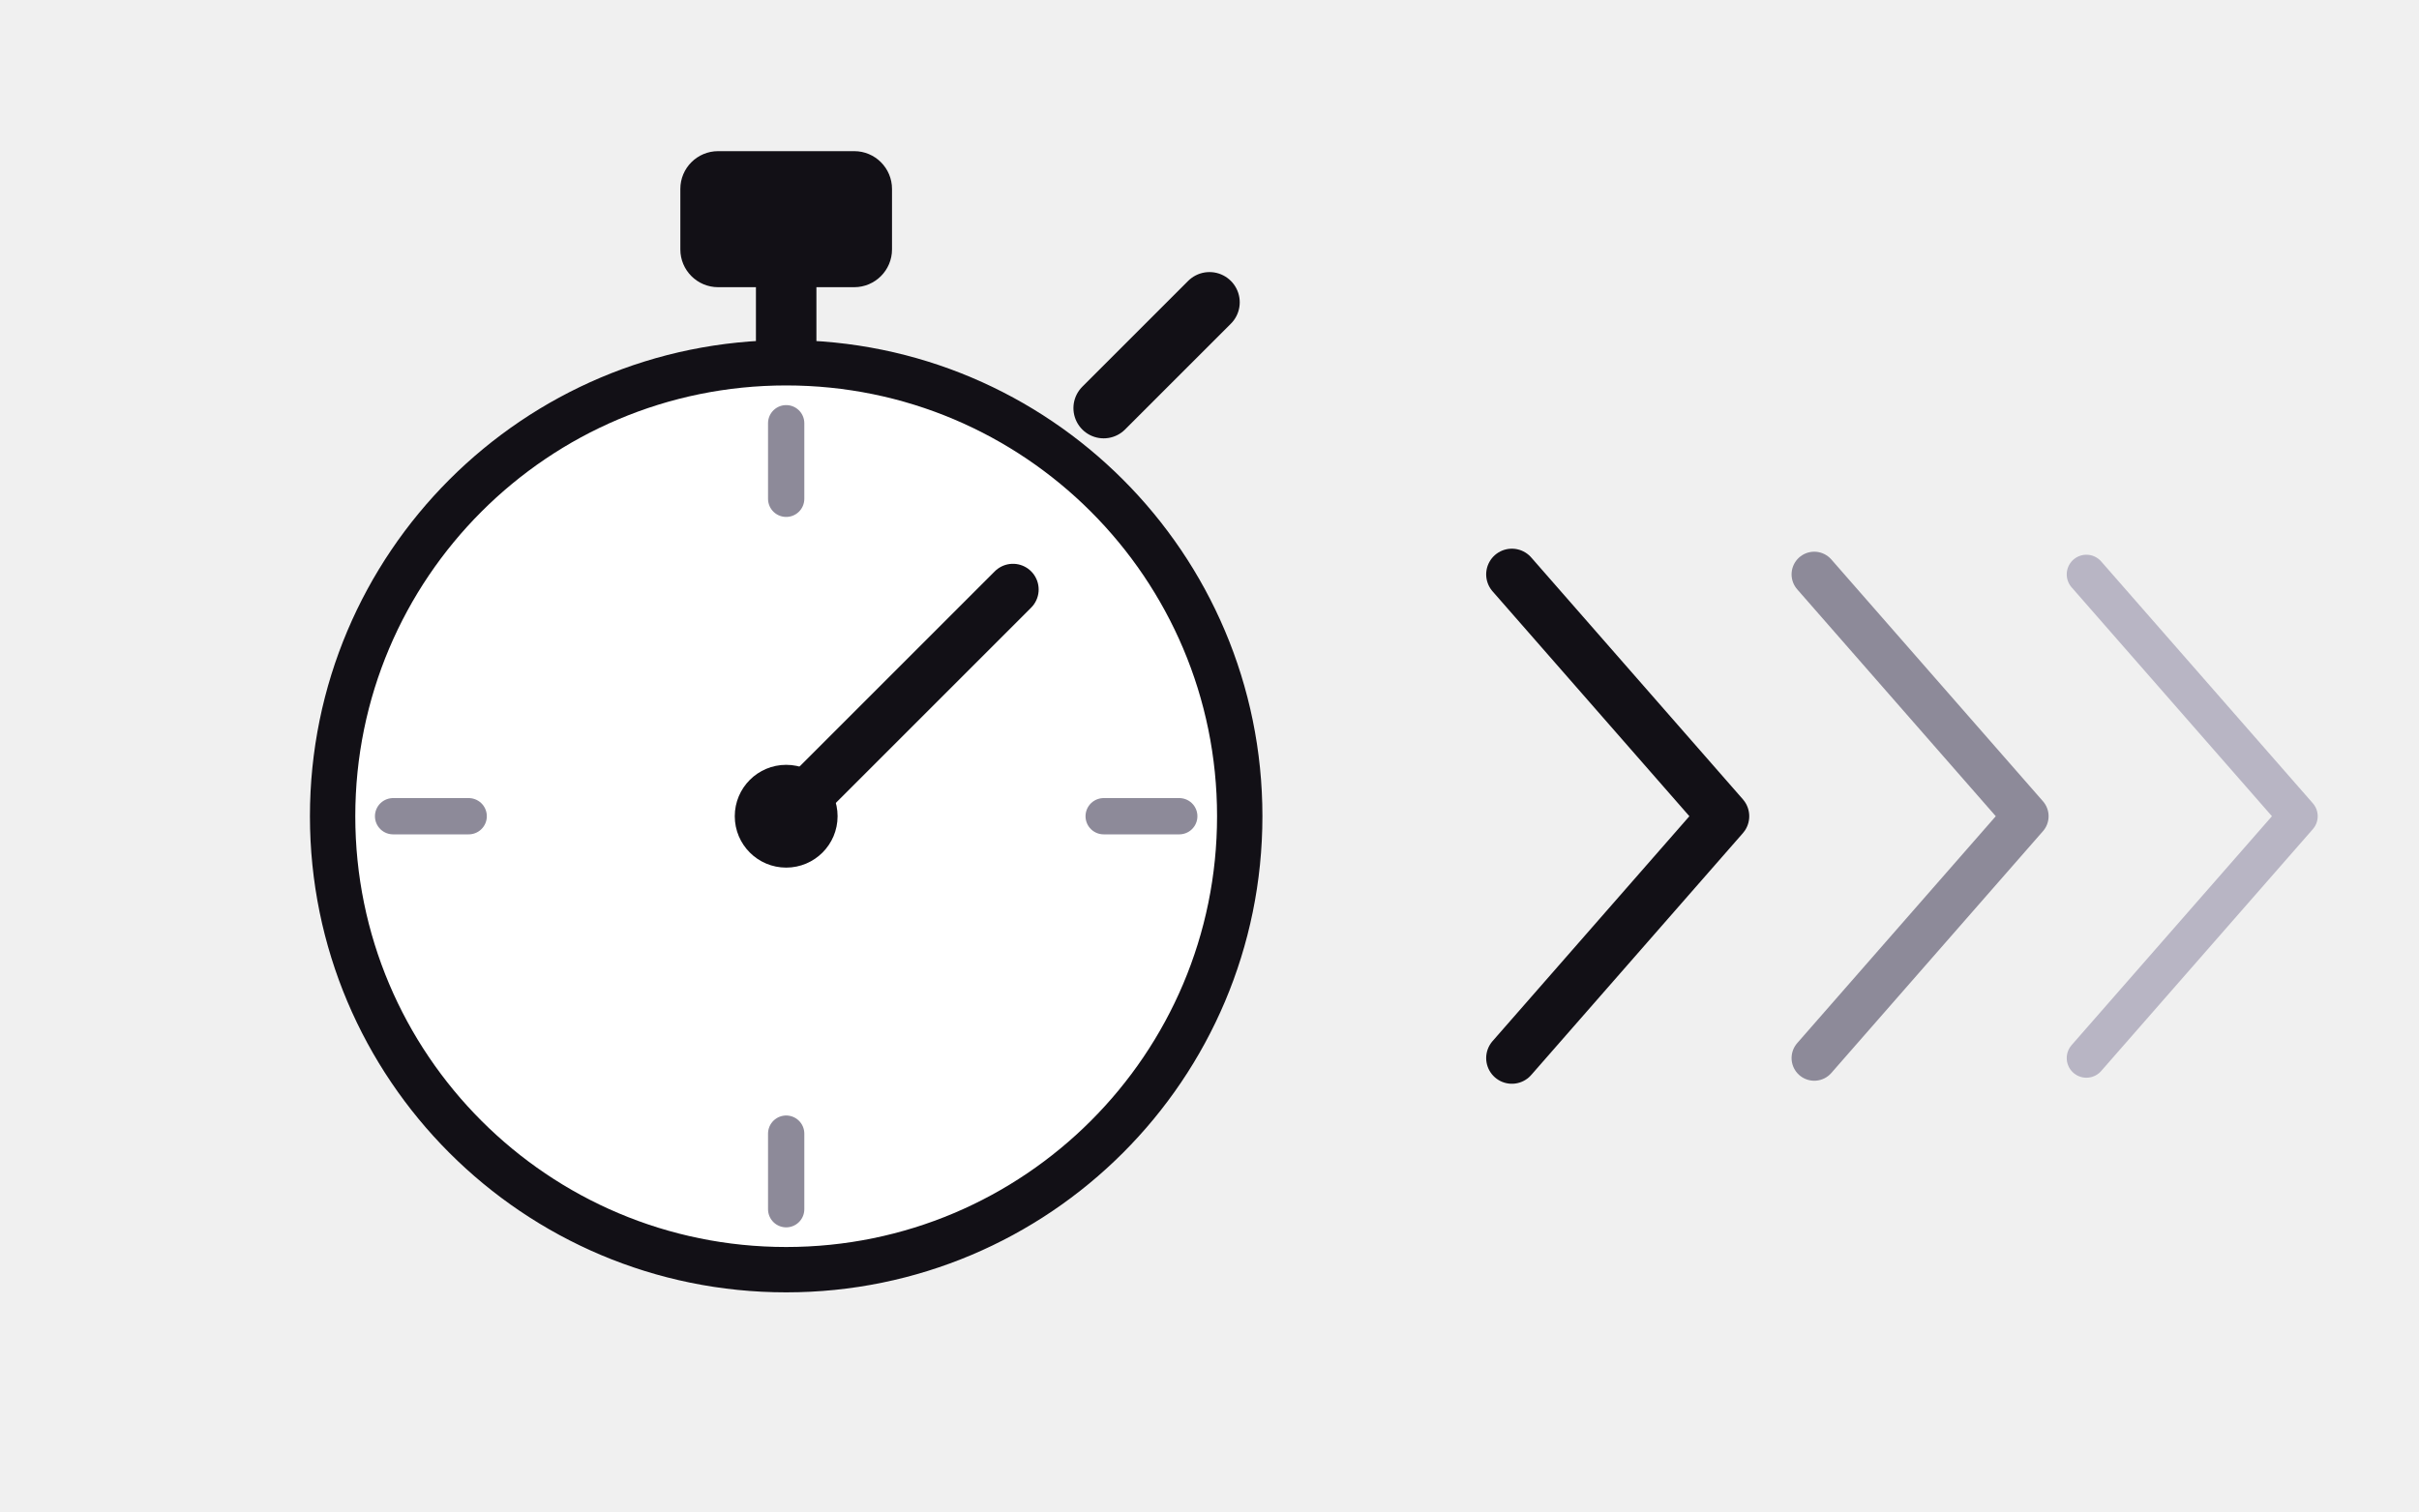
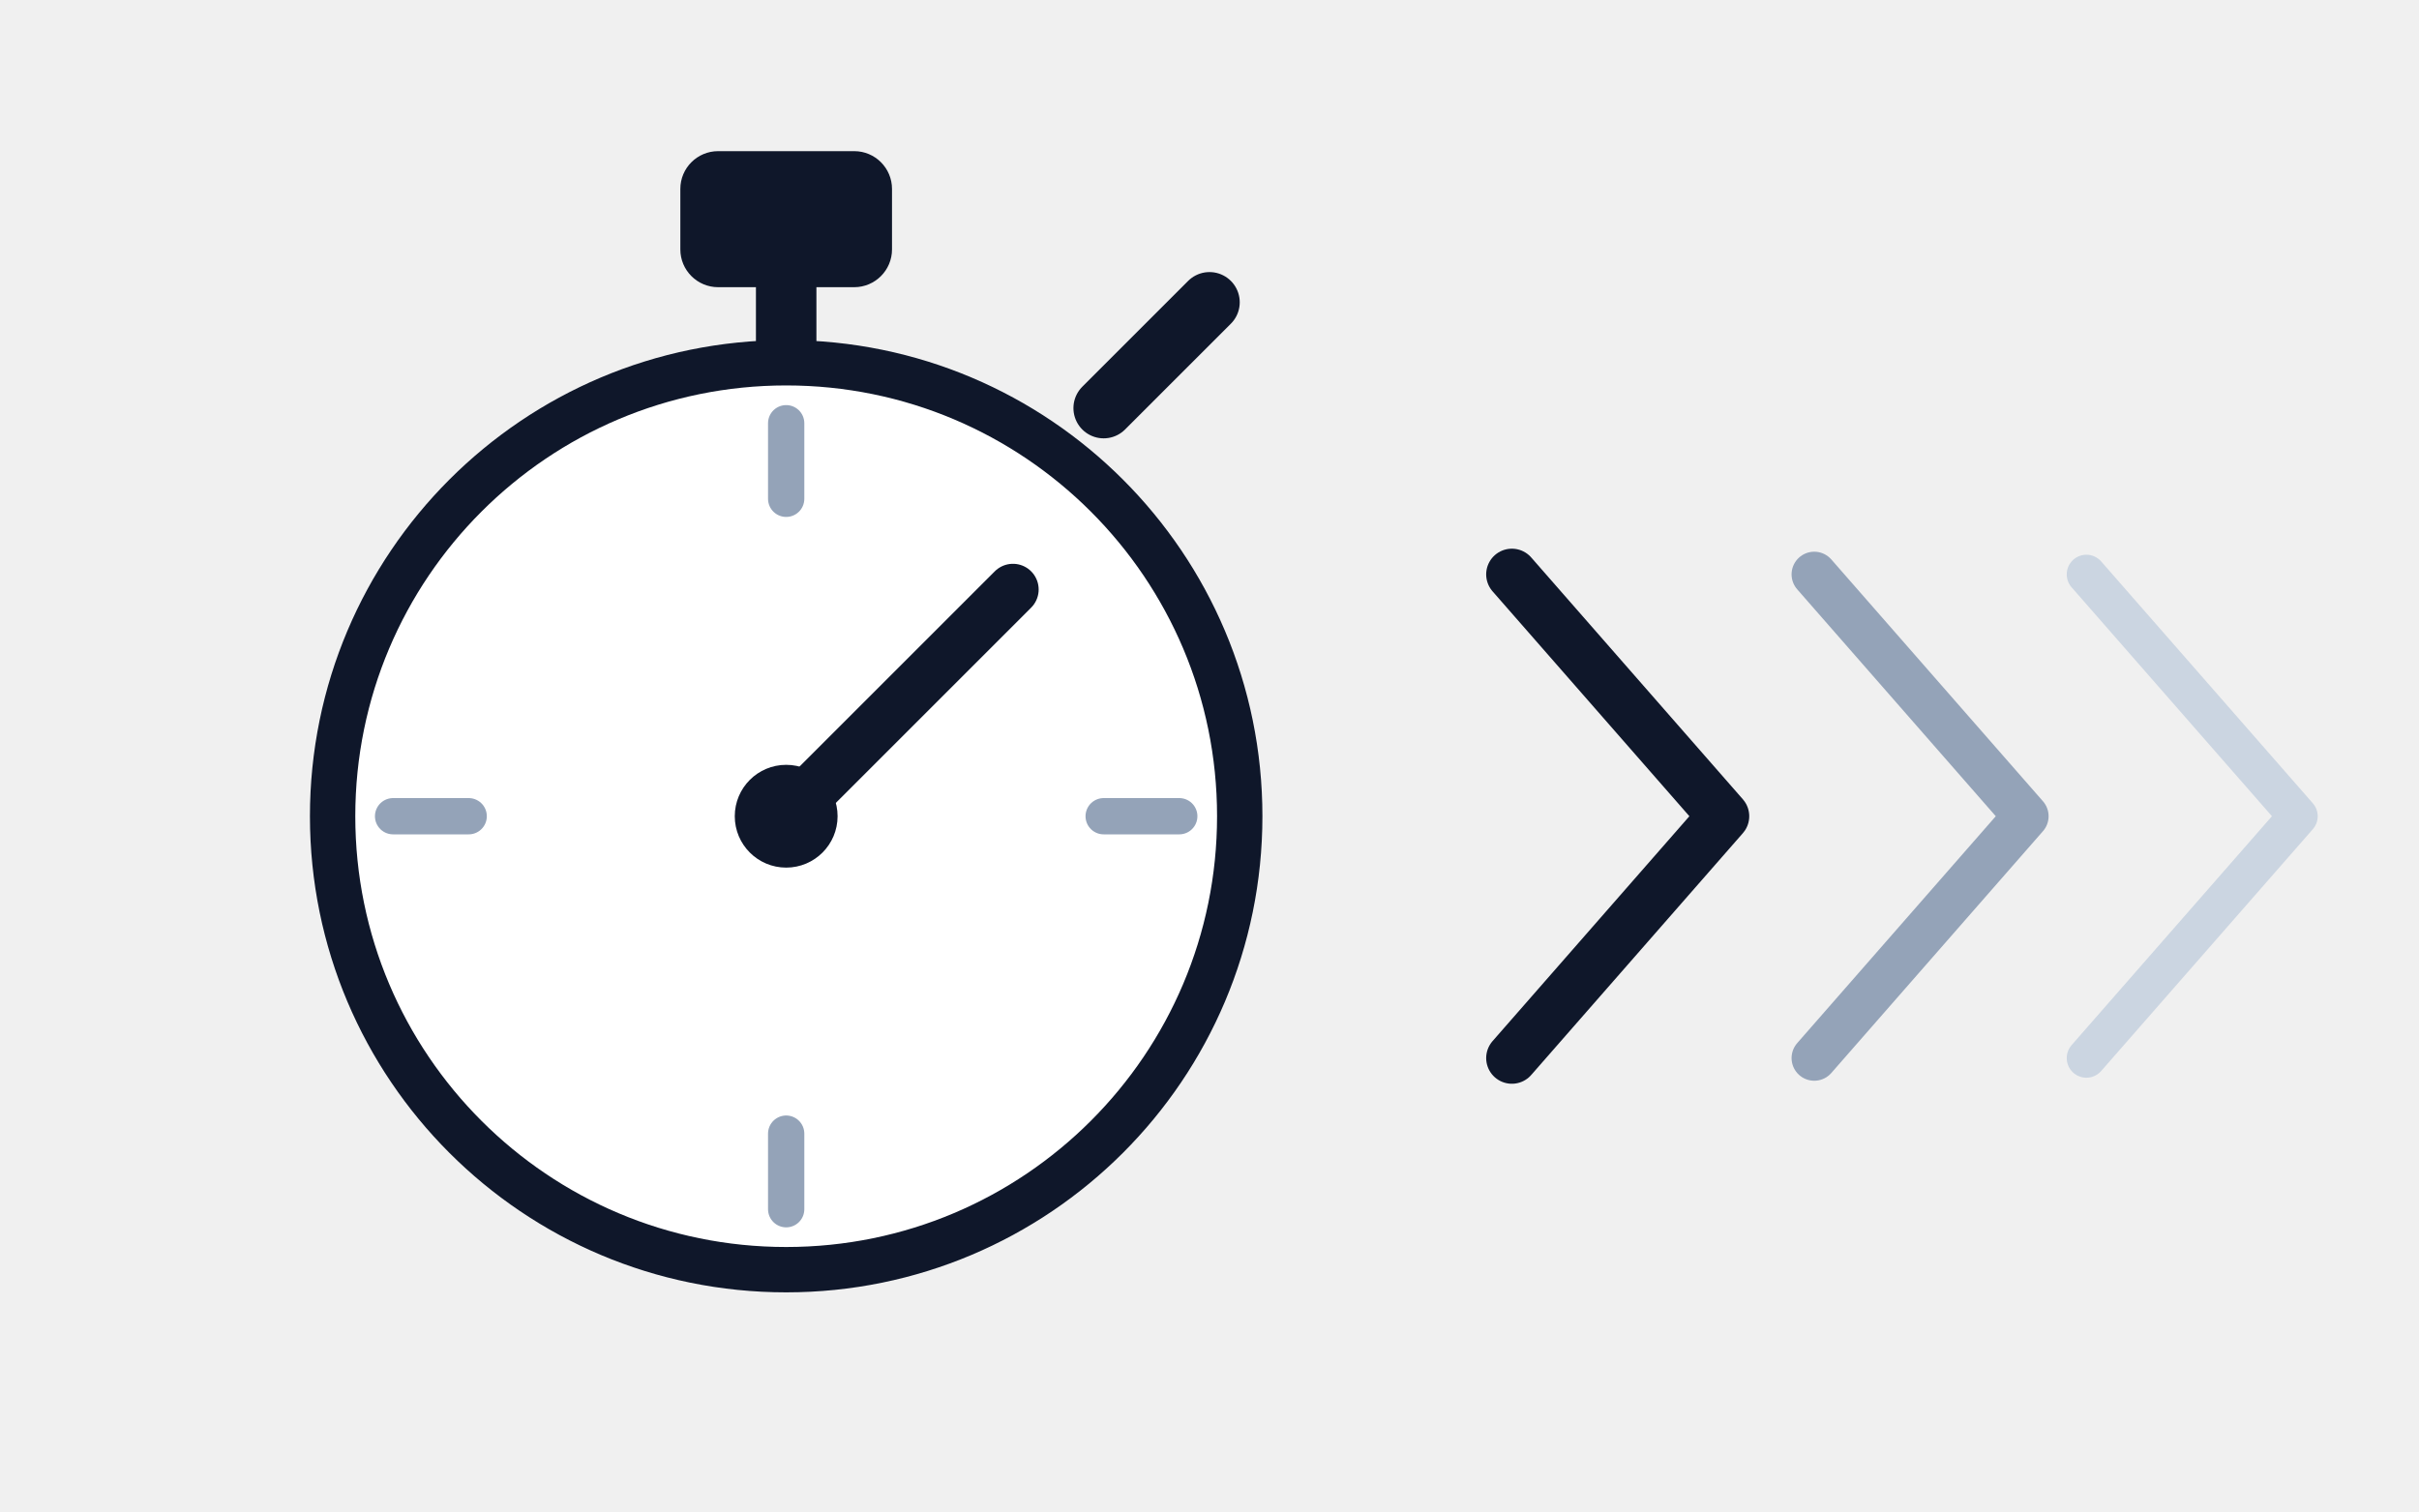
- <svg xmlns="http://www.w3.org/2000/svg" viewBox="0 0 160 100" width="160" height="100" fill="none" stroke="#121016" stroke-width="3" stroke-linecap="round" stroke-linejoin="round">
-   <rect x="45" y="10" width="14" height="9" rx="2.5" fill="#121016" stroke="none" />
+ <svg xmlns="http://www.w3.org/2000/svg" viewBox="0 0 160 100" width="160" height="100" fill="none" stroke="#0f172a" stroke-width="3" stroke-linecap="round" stroke-linejoin="round">
+   <rect x="45" y="10" width="14" height="9" rx="2.5" fill="#0f172a" stroke="none" />
  <path d="M52 19v5M73 27l7-7" stroke-width="4" />
  <circle cx="52" cy="54" r="30" fill="#ffffff" />
  <circle cx="52" cy="54" r="30" stroke-width="2.8" />
-   <g stroke="#8d8a99" stroke-width="2.4">
+   <g stroke="#94a3b8" stroke-width="2.4">
    <path d="M52 28v5M78 54h-5M52 80v-5M26 54h5" />
  </g>
  <path d="M52 54l15-15" stroke-width="3.4" />
-   <circle cx="52" cy="54" r="3.4" fill="#121016" stroke="none" />
+   <circle cx="52" cy="54" r="3.4" fill="#0f172a" stroke="none" />
  <path d="M100 38l14 16-14 16" stroke-width="3.4" />
-   <path d="M120 38l14 16-14 16" stroke="#8d8a99" stroke-width="3" />
-   <path d="M138 38l14 16-14 16" stroke="#b8b5c4" stroke-width="2.6" />
+   <path d="M120 38l14 16-14 16" stroke="#94a3b8" stroke-width="3" />
+   <path d="M138 38l14 16-14 16" stroke="#cbd5e1" stroke-width="2.6" />
</svg>
